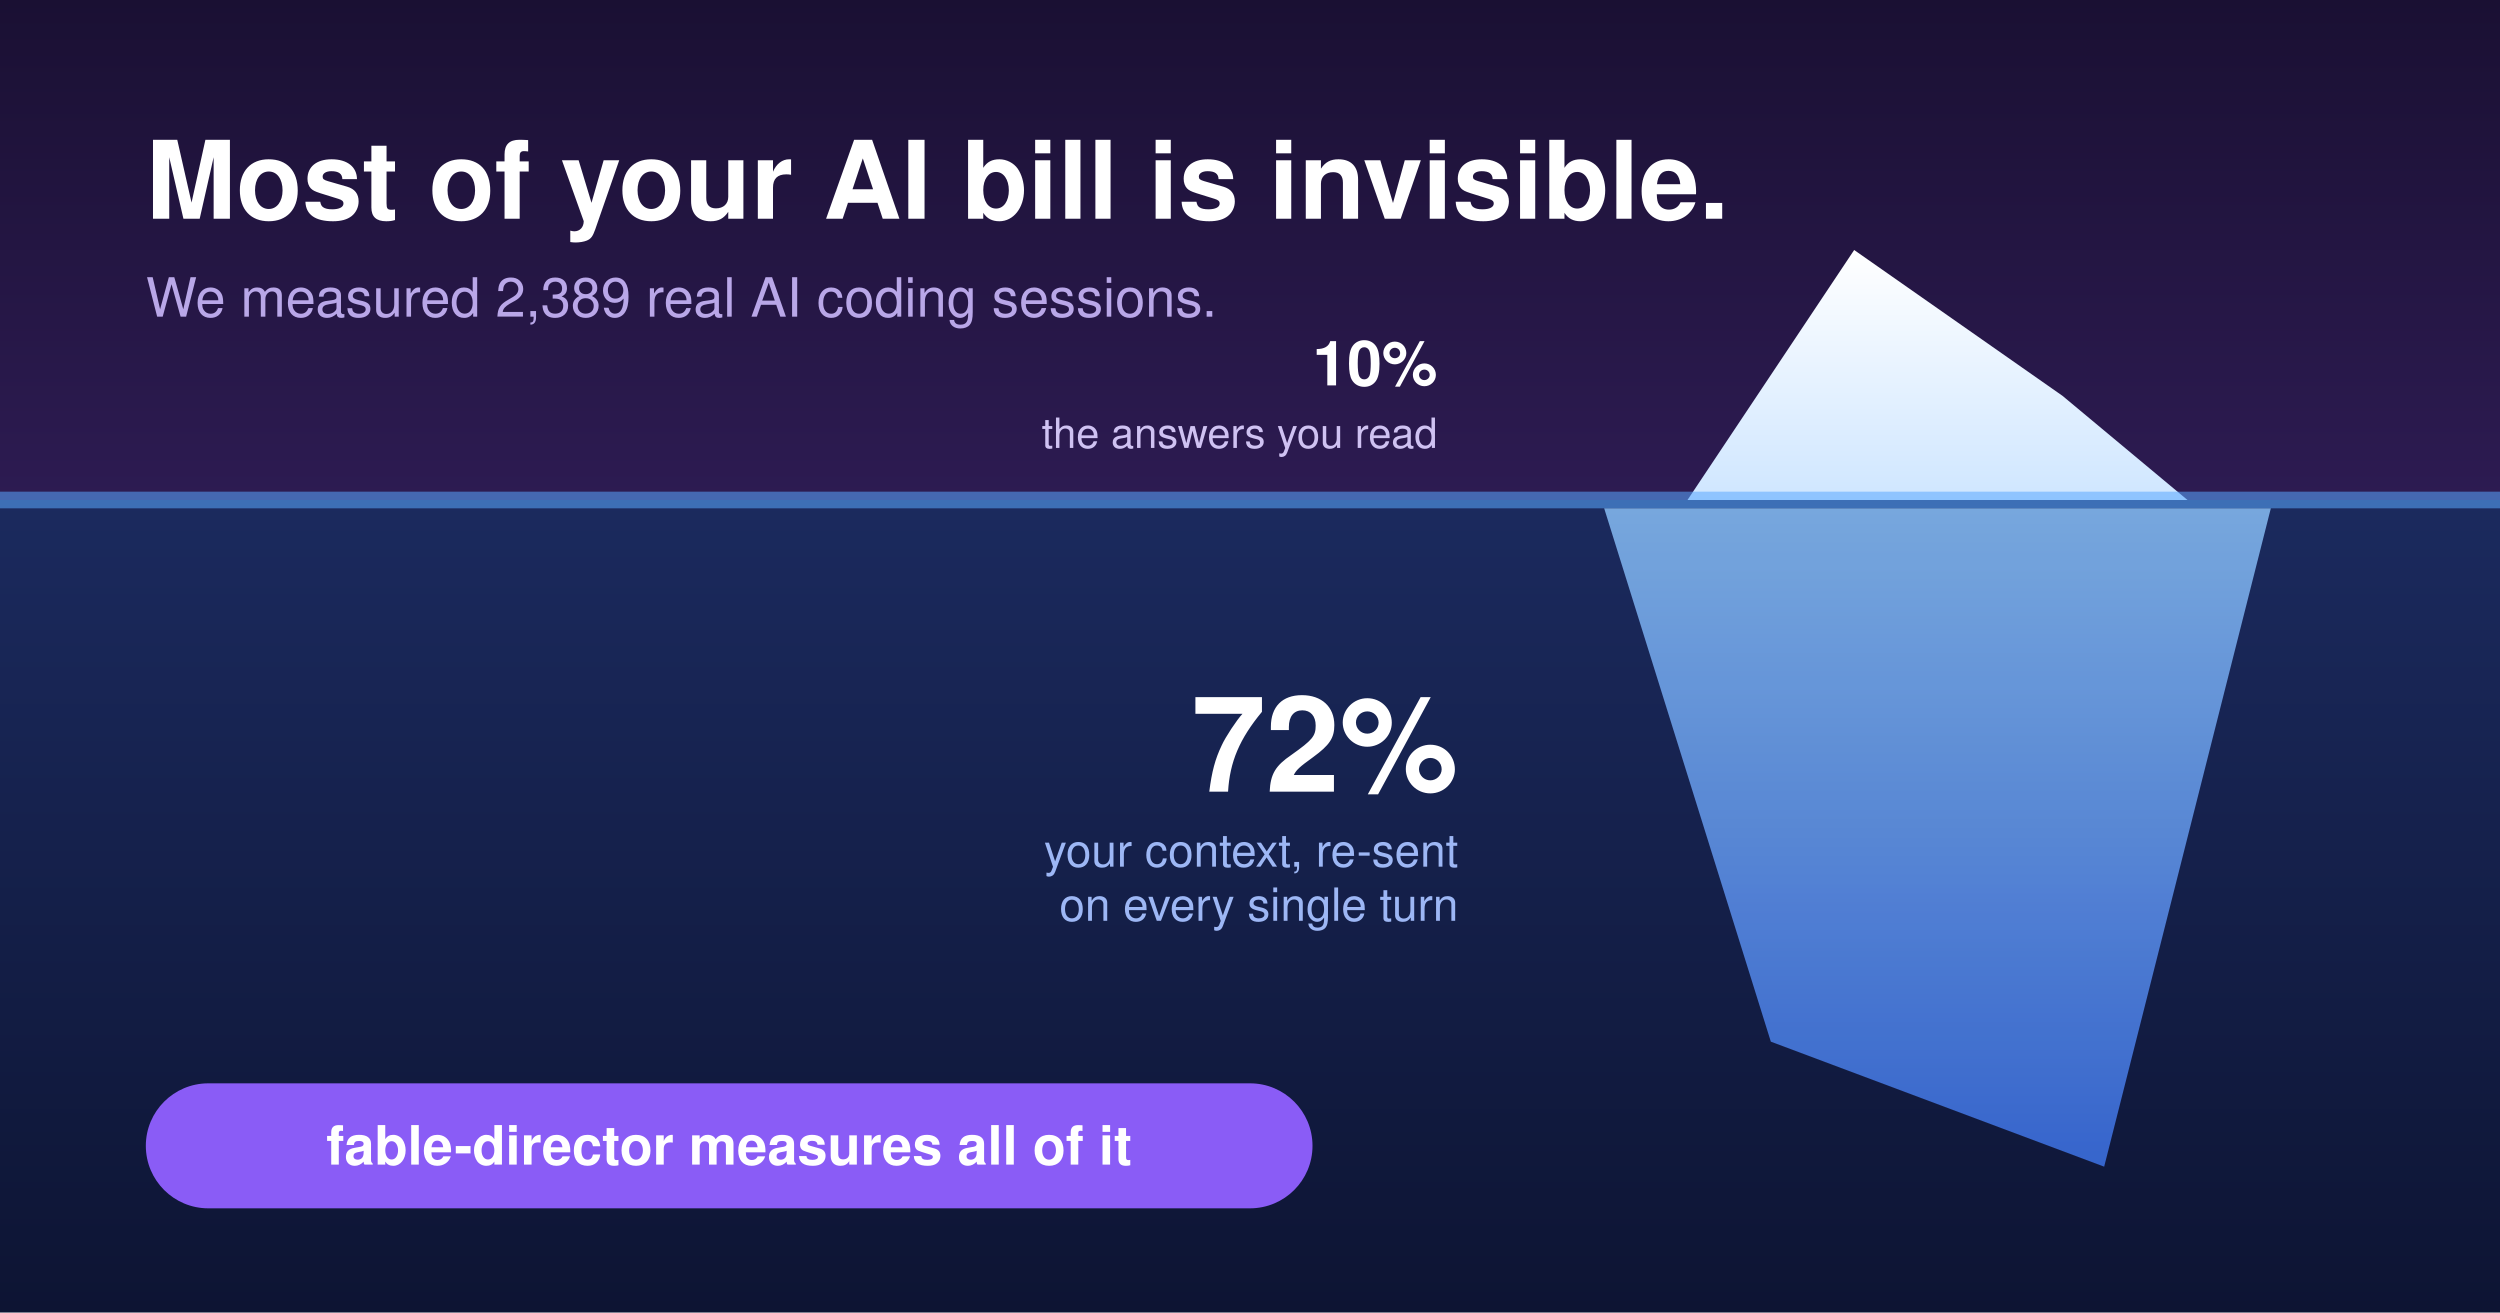
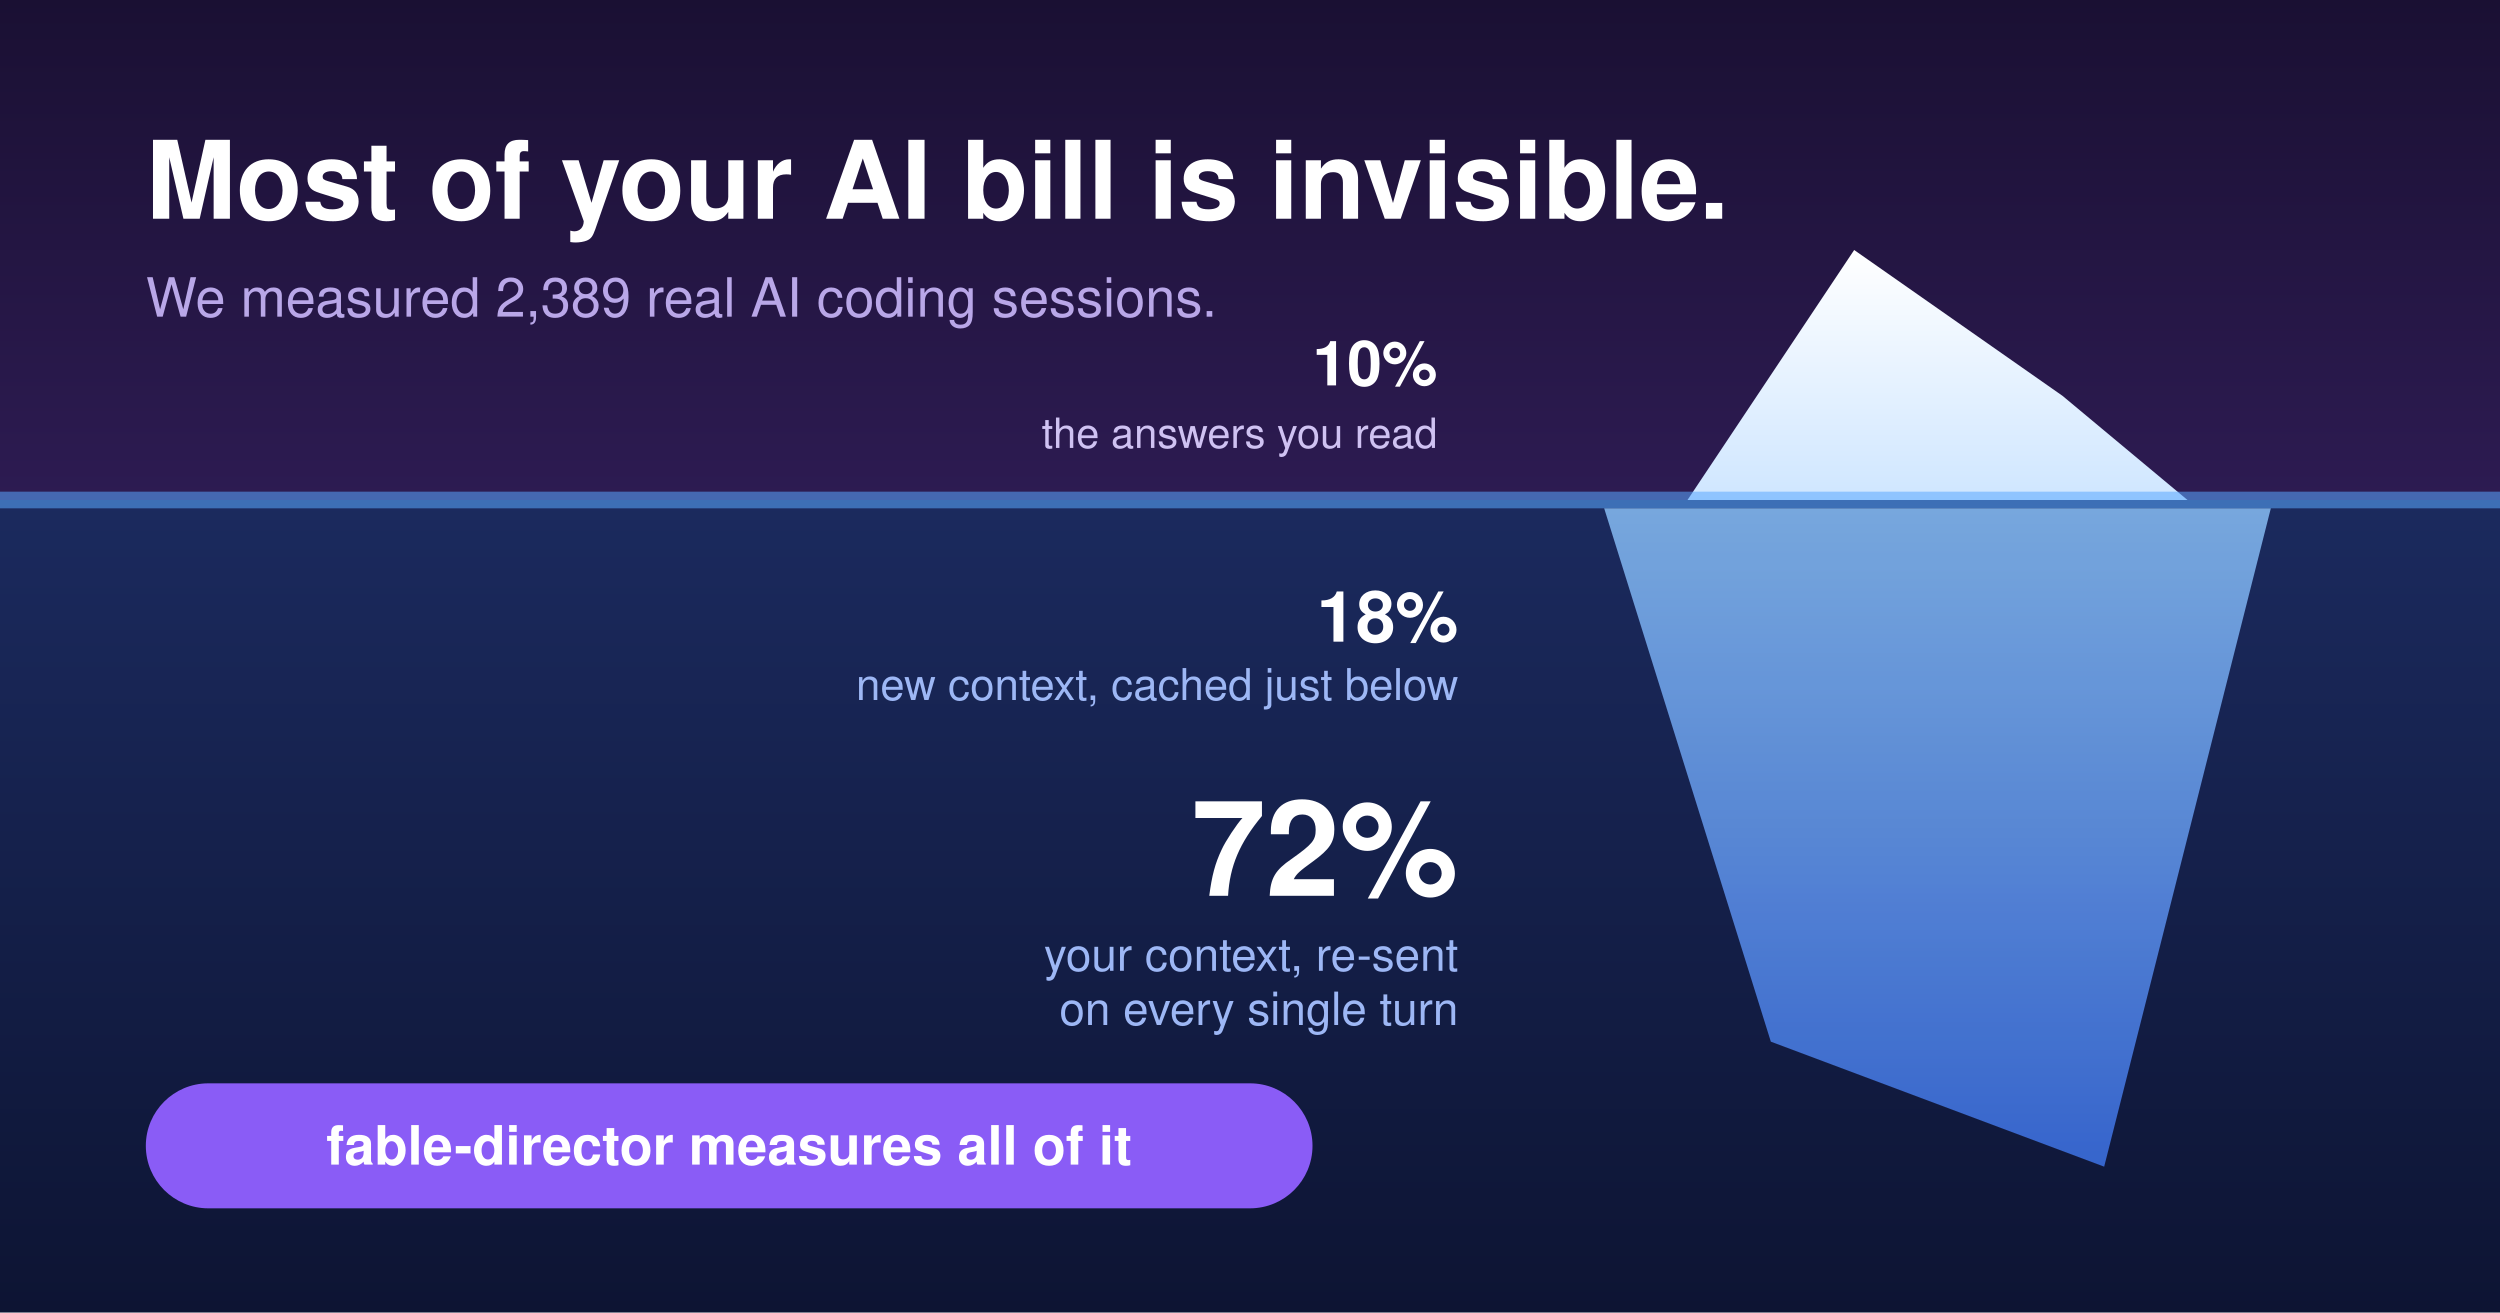
<svg xmlns="http://www.w3.org/2000/svg" width="1200" height="630" viewBox="0 0 1200 630" font-family="-apple-system,'Segoe UI',Helvetica,Arial,sans-serif">
  <defs>
    <linearGradient id="sky" x1="0" y1="0" x2="0" y2="1">
      <stop offset="0" stop-color="#1a1033" />
      <stop offset="1" stop-color="#2d1b52" />
    </linearGradient>
    <linearGradient id="sea" x1="0" y1="0" x2="0" y2="1">
      <stop offset="0" stop-color="#1b2a5e" />
      <stop offset="1" stop-color="#0d1433" />
    </linearGradient>
    <linearGradient id="bergtop" x1="0" y1="0" x2="0" y2="1">
      <stop offset="0" stop-color="#ffffff" />
      <stop offset="1" stop-color="#cfe6ff" />
    </linearGradient>
    <linearGradient id="bergdeep" x1="0" y1="0" x2="0" y2="1">
      <stop offset="0" stop-color="#7fb2e8" />
      <stop offset="1" stop-color="#3a6bd8" />
    </linearGradient>
  </defs>
  <rect width="1200" height="240" fill="url(#sky)" />
  <rect y="240" width="1200" height="390" fill="url(#sea)" />
  <text x="70" y="105" fill="#ffffff" font-size="52" font-weight="800">Most of your AI bill is invisible.</text>
  <text x="70" y="152" fill="#b9a7e8" font-size="26">We measured 2,389 real AI coding sessions.</text>
  <polygon points="810,240 890,120 990,190 1050,240" fill="url(#bergtop)" />
  <rect y="236" width="1200" height="8" fill="#5aa7ff" opacity="0.55" />
  <polygon points="770,244 1090,244 1010,560 850,500" fill="url(#bergdeep)" opacity="0.92" />
  <text x="690" y="185" fill="#ffffff" font-size="30" font-weight="700" text-anchor="end">10%</text>
  <text x="690" y="215" fill="#cfc2f2" font-size="20" text-anchor="end">the answers you read</text>
-   <text x="700" y="380" fill="#ffffff" font-size="64" font-weight="800" text-anchor="end">72%</text>
-   <text x="700" y="416" fill="#9db7f5" font-size="22" text-anchor="end">your context, re-sent</text>
-   <text x="700" y="442" fill="#9db7f5" font-size="22" text-anchor="end">on every single turn</text>
+   <text x="700" y="308" fill="#ffffff" font-size="34" font-weight="700" text-anchor="end">18%</text>
+   <text x="700" y="336" fill="#9db7f5" font-size="21" text-anchor="end">new context, cached just below</text>
+   <text x="700" y="430" fill="#ffffff" font-size="64" font-weight="800" text-anchor="end">72%</text>
+   <text x="700" y="466" fill="#9db7f5" font-size="22" text-anchor="end">your context, re-sent</text>
+   <text x="700" y="492" fill="#9db7f5" font-size="22" text-anchor="end">on every single turn</text>
  <rect x="70" y="520" width="560" height="60" rx="30" fill="#8A5CF6" />
  <text x="350" y="559" fill="#ffffff" font-size="26" font-weight="700" text-anchor="middle">fable-director measures all of it</text>
</svg>
